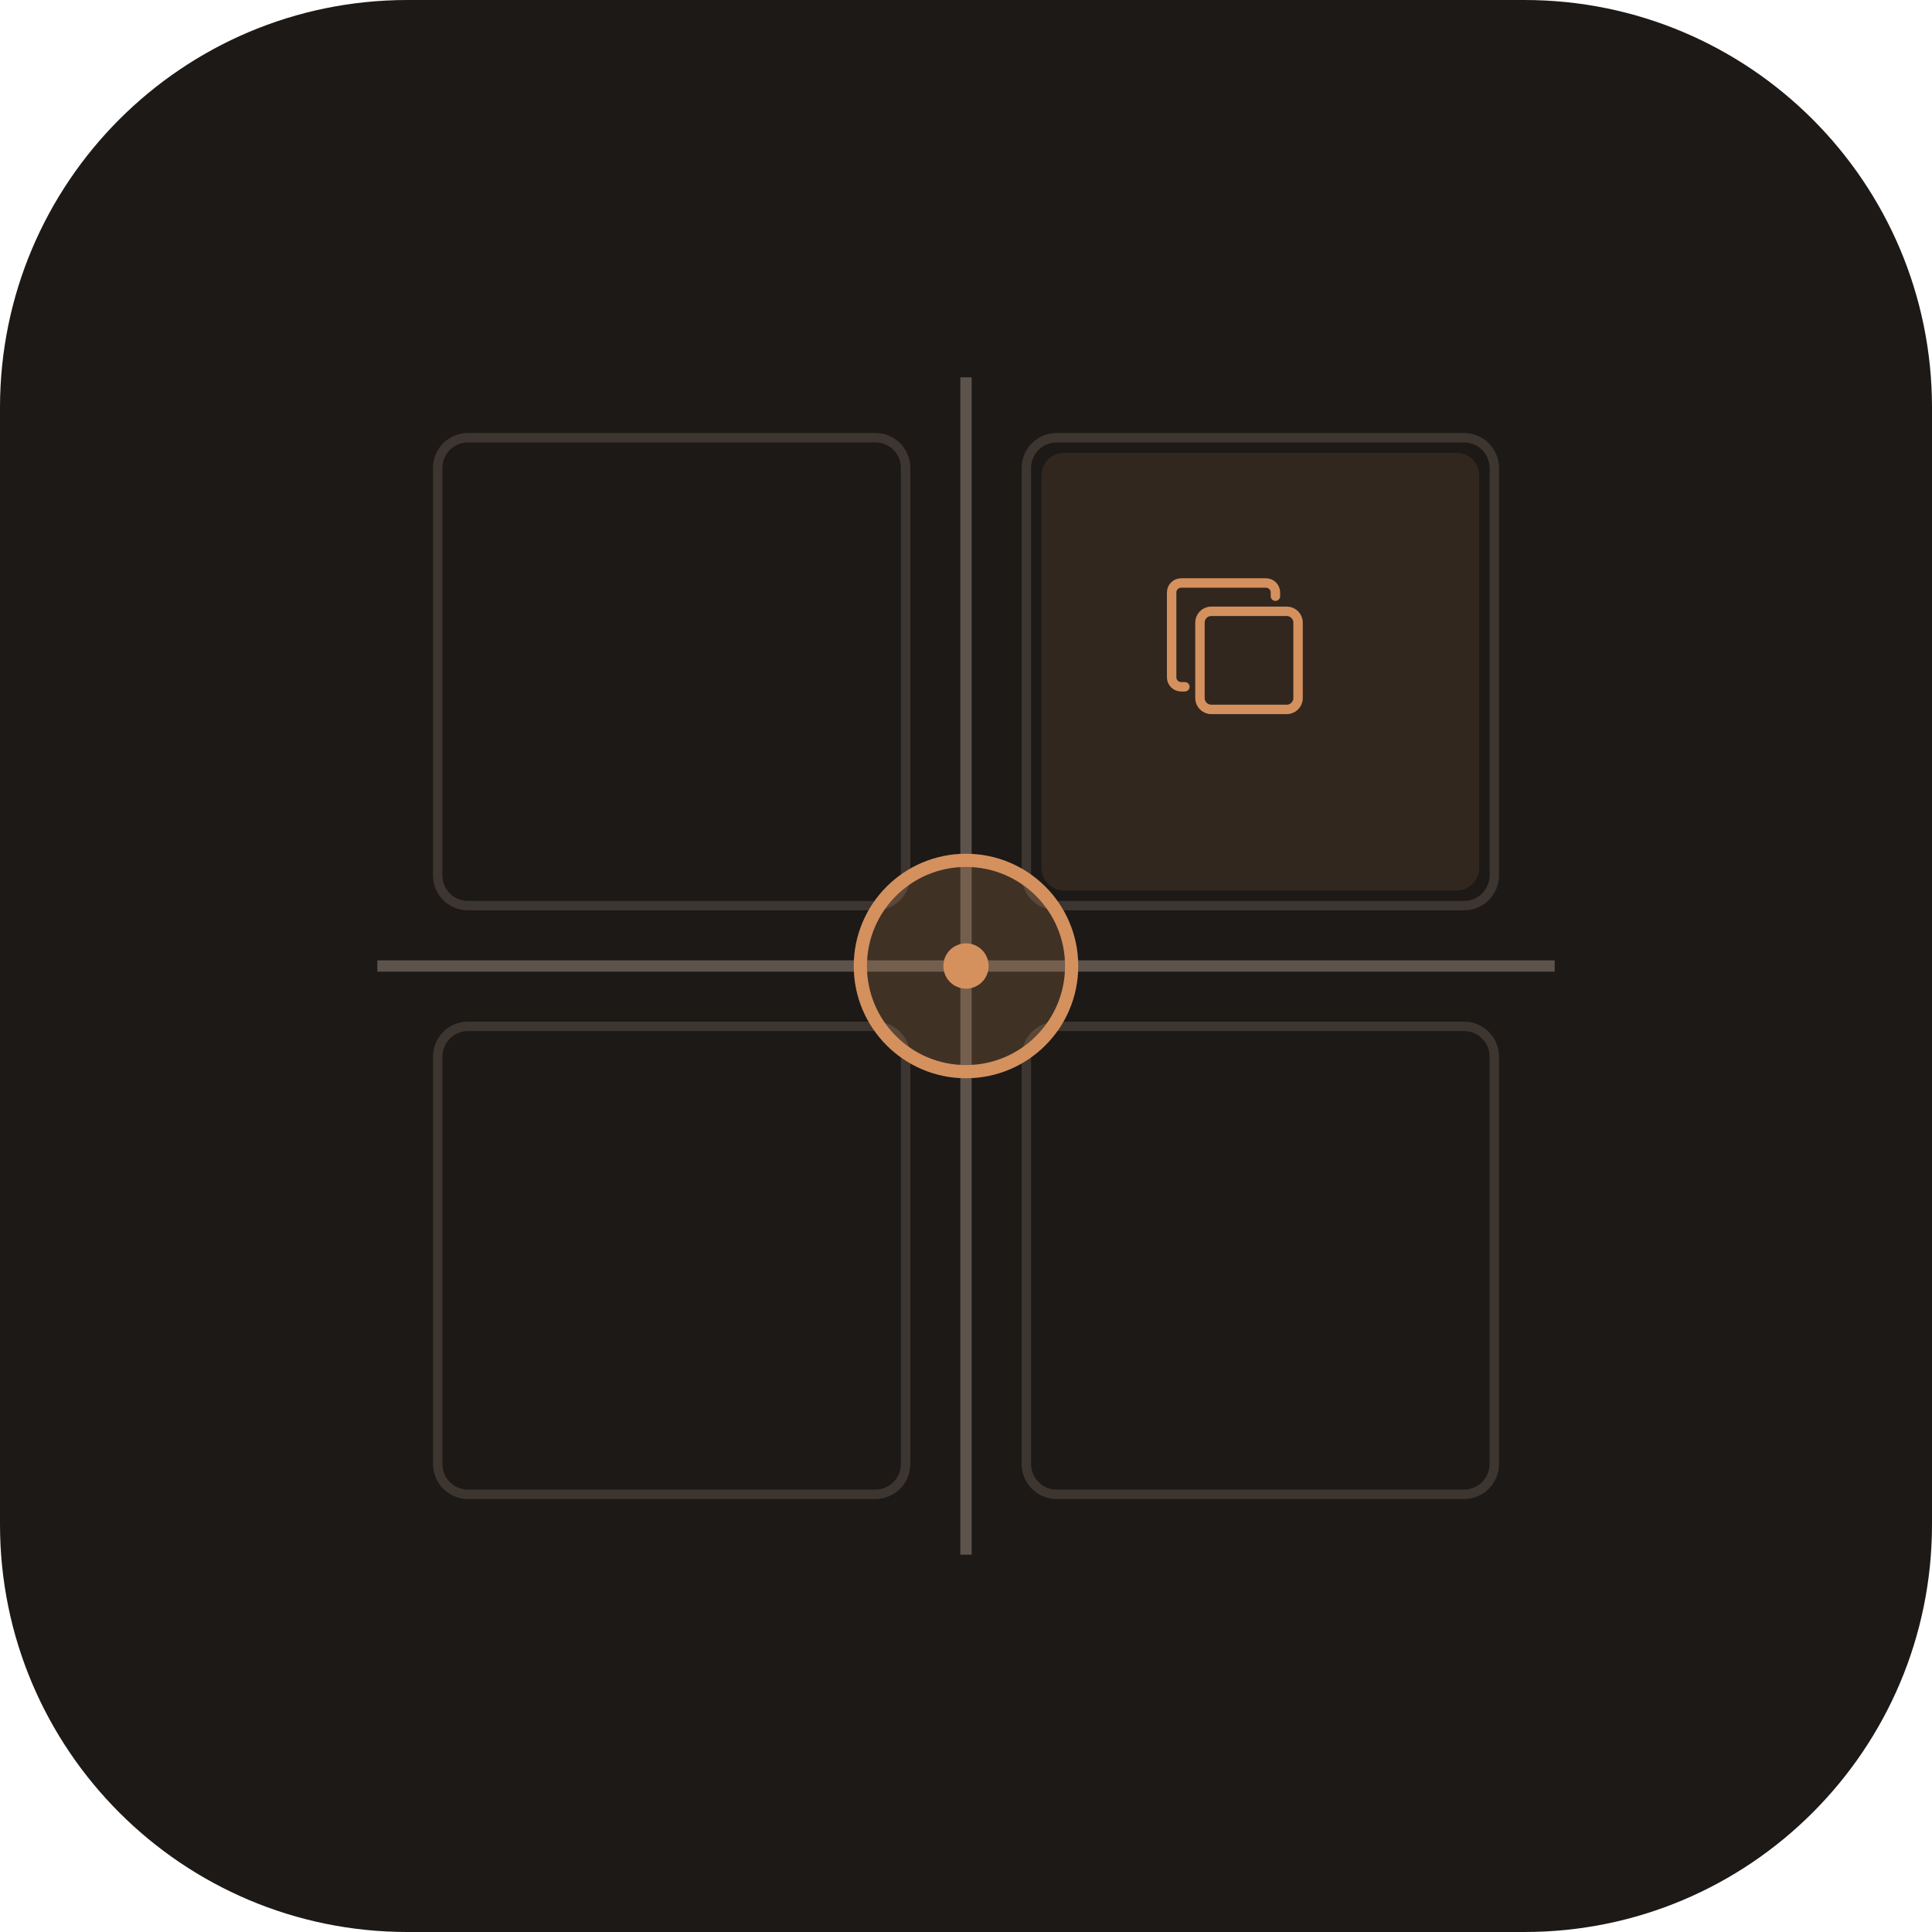
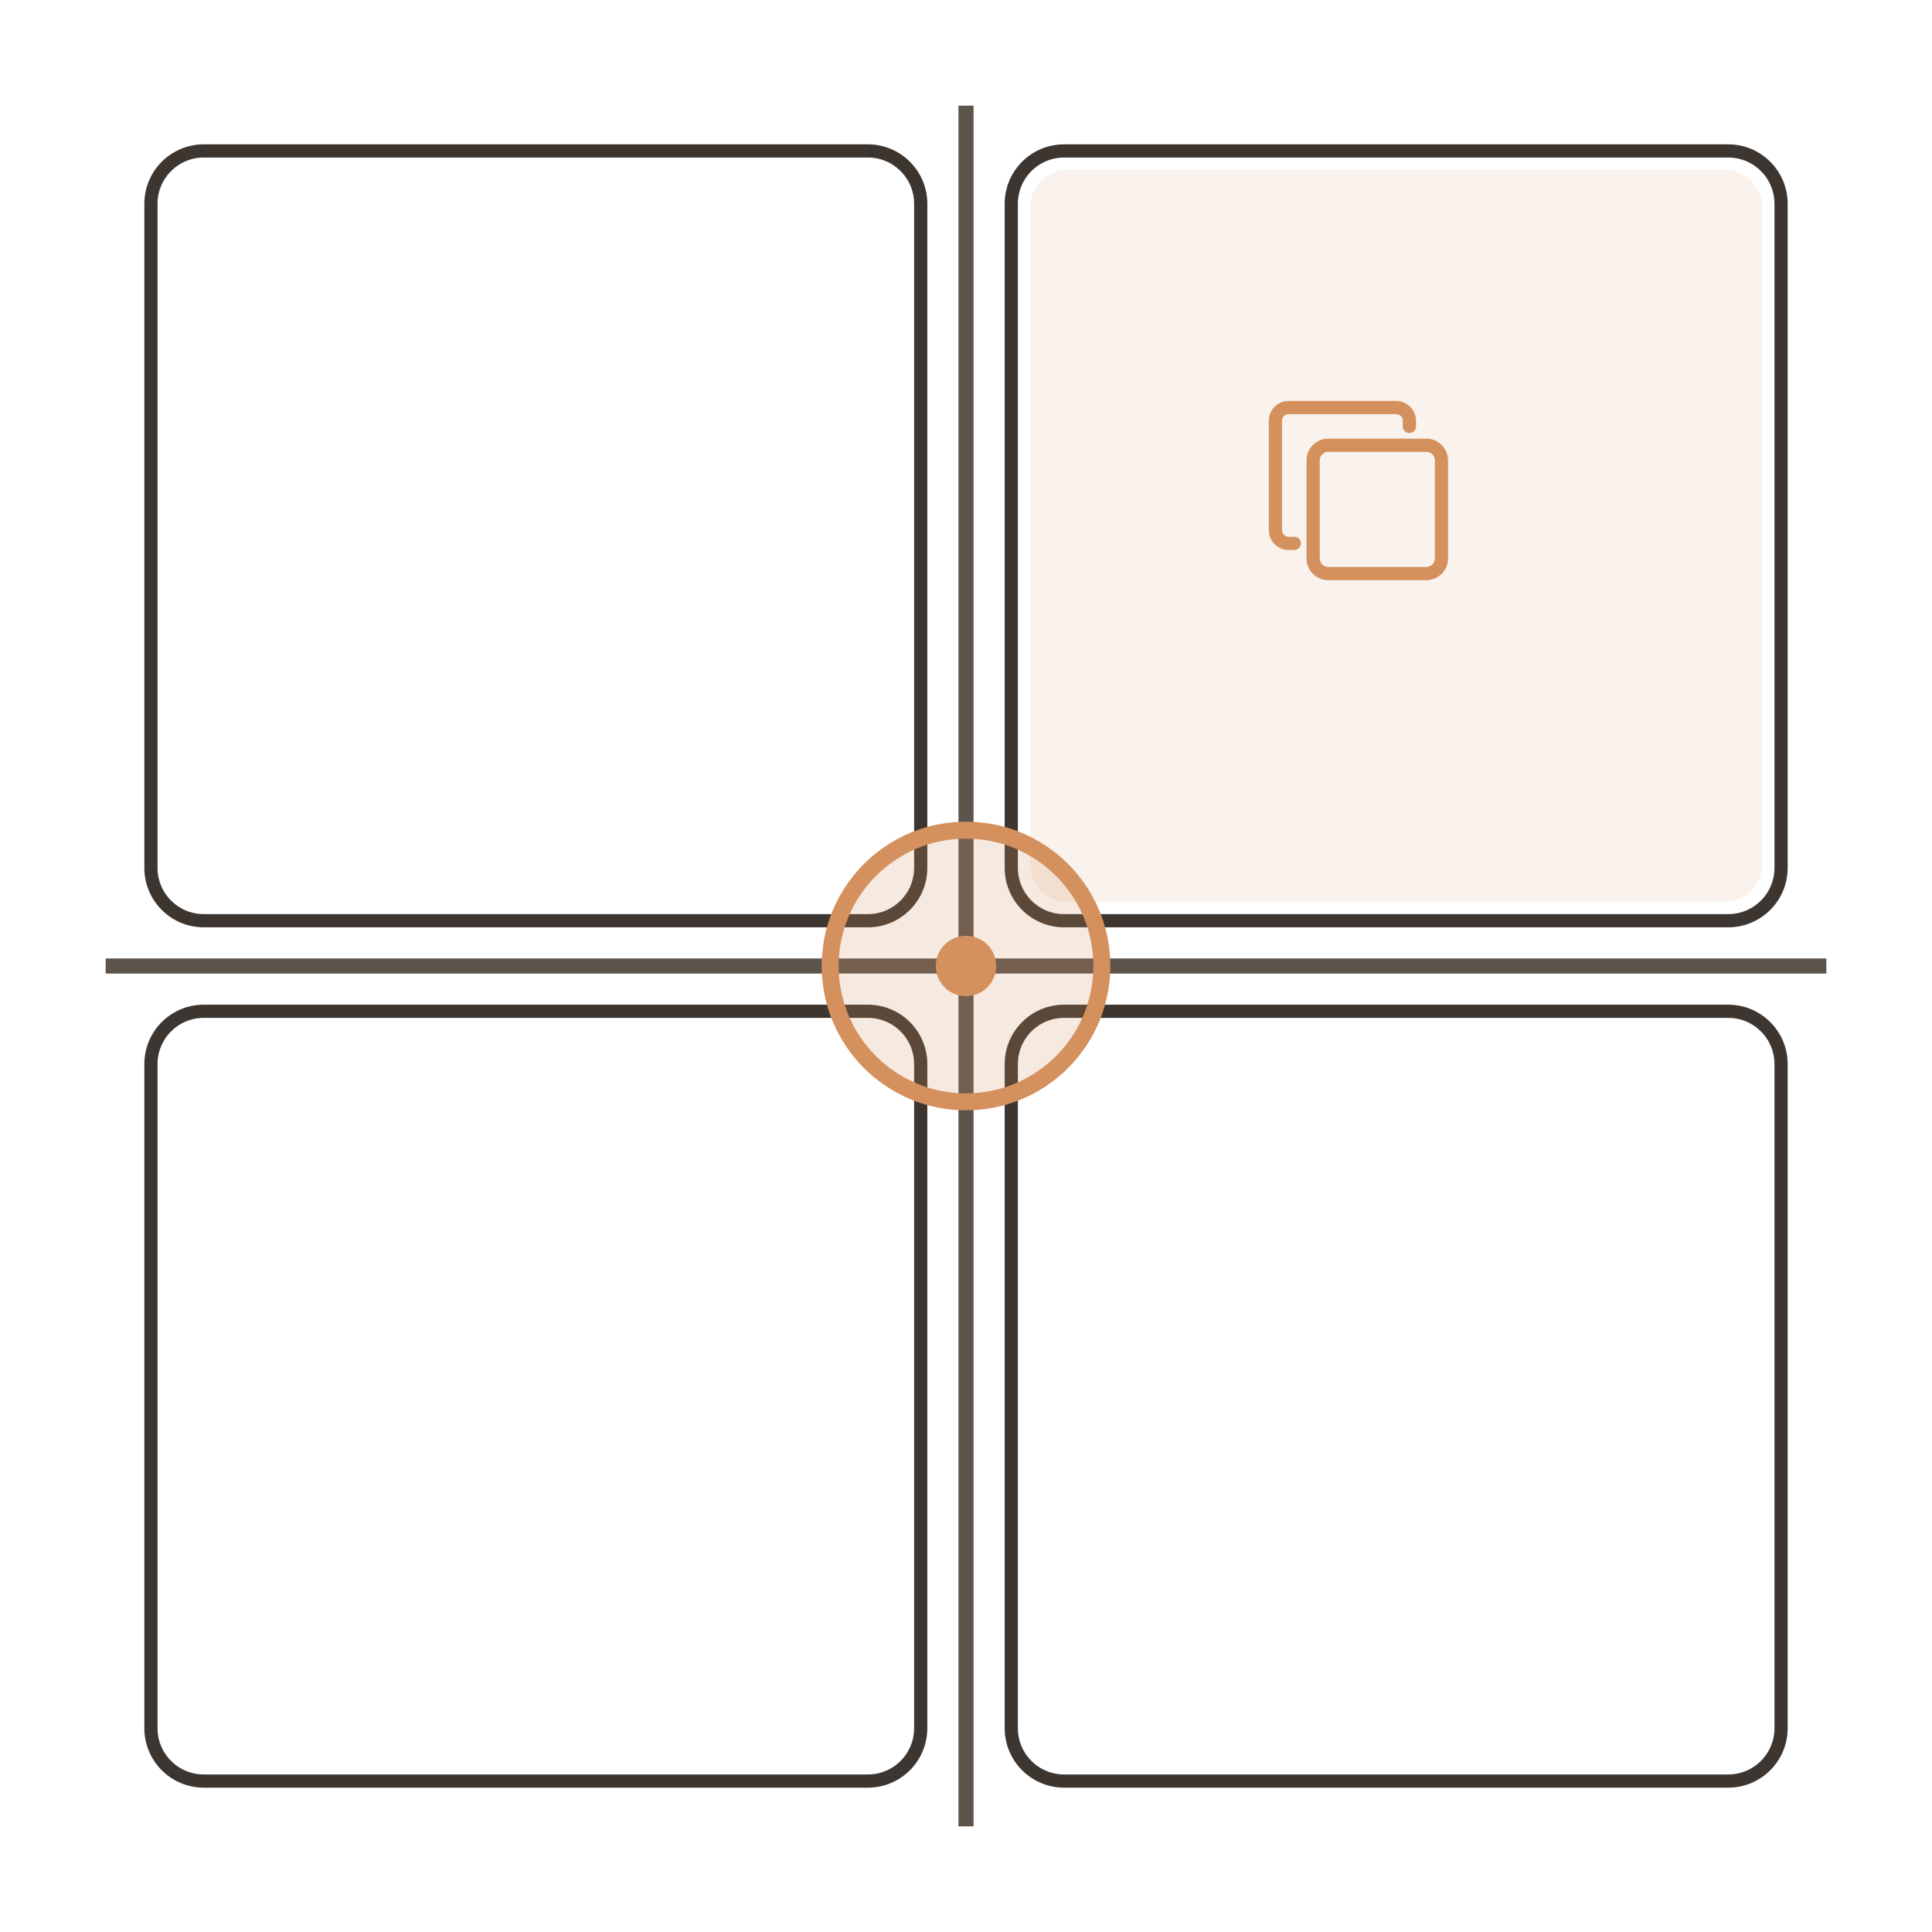
<svg xmlns="http://www.w3.org/2000/svg" viewBox="0 0 512 512" fill="none">
-   <rect width="512" height="512" rx="108" fill="#1C1917" />
-   <g stroke="#5C534B" stroke-width="3">
-     <line x1="256" y1="100" x2="256" y2="412" />
-     <line x1="100" y1="256" x2="412" y2="256" />
+   <g stroke="#5C534B" stroke-width="4">
+     <line x1="256" y1="28" x2="256" y2="484" />
+     <line x1="28" y1="256" x2="484" y2="256" />
  </g>
-   <rect x="116" y="116" width="124" height="124" rx="8" stroke="#3D3630" stroke-width="2.5" fill="none" />
-   <rect x="272" y="116" width="124" height="124" rx="8" stroke="#3D3630" stroke-width="2.5" fill="none" />
-   <rect x="116" y="272" width="124" height="124" rx="8" stroke="#3D3630" stroke-width="2.5" fill="none" />
-   <rect x="272" y="272" width="124" height="124" rx="8" stroke="#3D3630" stroke-width="2.5" fill="none" />
-   <circle cx="256" cy="256" r="28" fill="#D4915E" opacity="0.2" />
-   <circle cx="256" cy="256" r="28" stroke="#D4915E" stroke-width="3.5" fill="none" />
-   <circle cx="256" cy="256" r="6" fill="#D4915E" />
-   <rect x="276" y="120" width="116" height="116" rx="6" fill="#D4915E" opacity="0.12" />
-   <g transform="translate(310, 154)" stroke="#D4915E" stroke-width="2.5" stroke-linecap="round" stroke-linejoin="round">
-     <rect x="8" y="8" width="26" height="26" rx="3" fill="none" />
-     <path d="M4 28H3a2.5 2.5 0 01-2.5-2.5V3A2.5 2.5 0 013 .5h22.5A2.5 2.5 0 0128 3v1" fill="none" />
+   <rect x="40" y="40" width="204" height="204" rx="14" stroke="#3D3630" stroke-width="3.5" fill="none" />
+   <rect x="268" y="40" width="204" height="204" rx="14" stroke="#3D3630" stroke-width="3.5" fill="none" />
+   <rect x="40" y="268" width="204" height="204" rx="14" stroke="#3D3630" stroke-width="3.5" fill="none" />
+   <rect x="268" y="268" width="204" height="204" rx="14" stroke="#3D3630" stroke-width="3.5" fill="none" />
+   <circle cx="256" cy="256" r="36" fill="#D4915E" opacity="0.2" />
+   <circle cx="256" cy="256" r="36" stroke="#D4915E" stroke-width="4.5" fill="none" />
+   <circle cx="256" cy="256" r="8" fill="#D4915E" />
+   <rect x="273" y="45" width="194" height="194" rx="10" fill="#D4915E" opacity="0.12" />
+   <g transform="translate(338, 108)" stroke="#D4915E" stroke-width="3.5" stroke-linecap="round" stroke-linejoin="round">
+     <rect x="10" y="10" width="34" height="34" rx="4" fill="none" />
+     <path d="M5 36H3.5a3.5 3.5 0 01-3.5-3.5V3.5A3.5 3.5 0 013.5 0H32a3.5 3.5 0 013.5 3.5V5" fill="none" />
  </g>
</svg>
